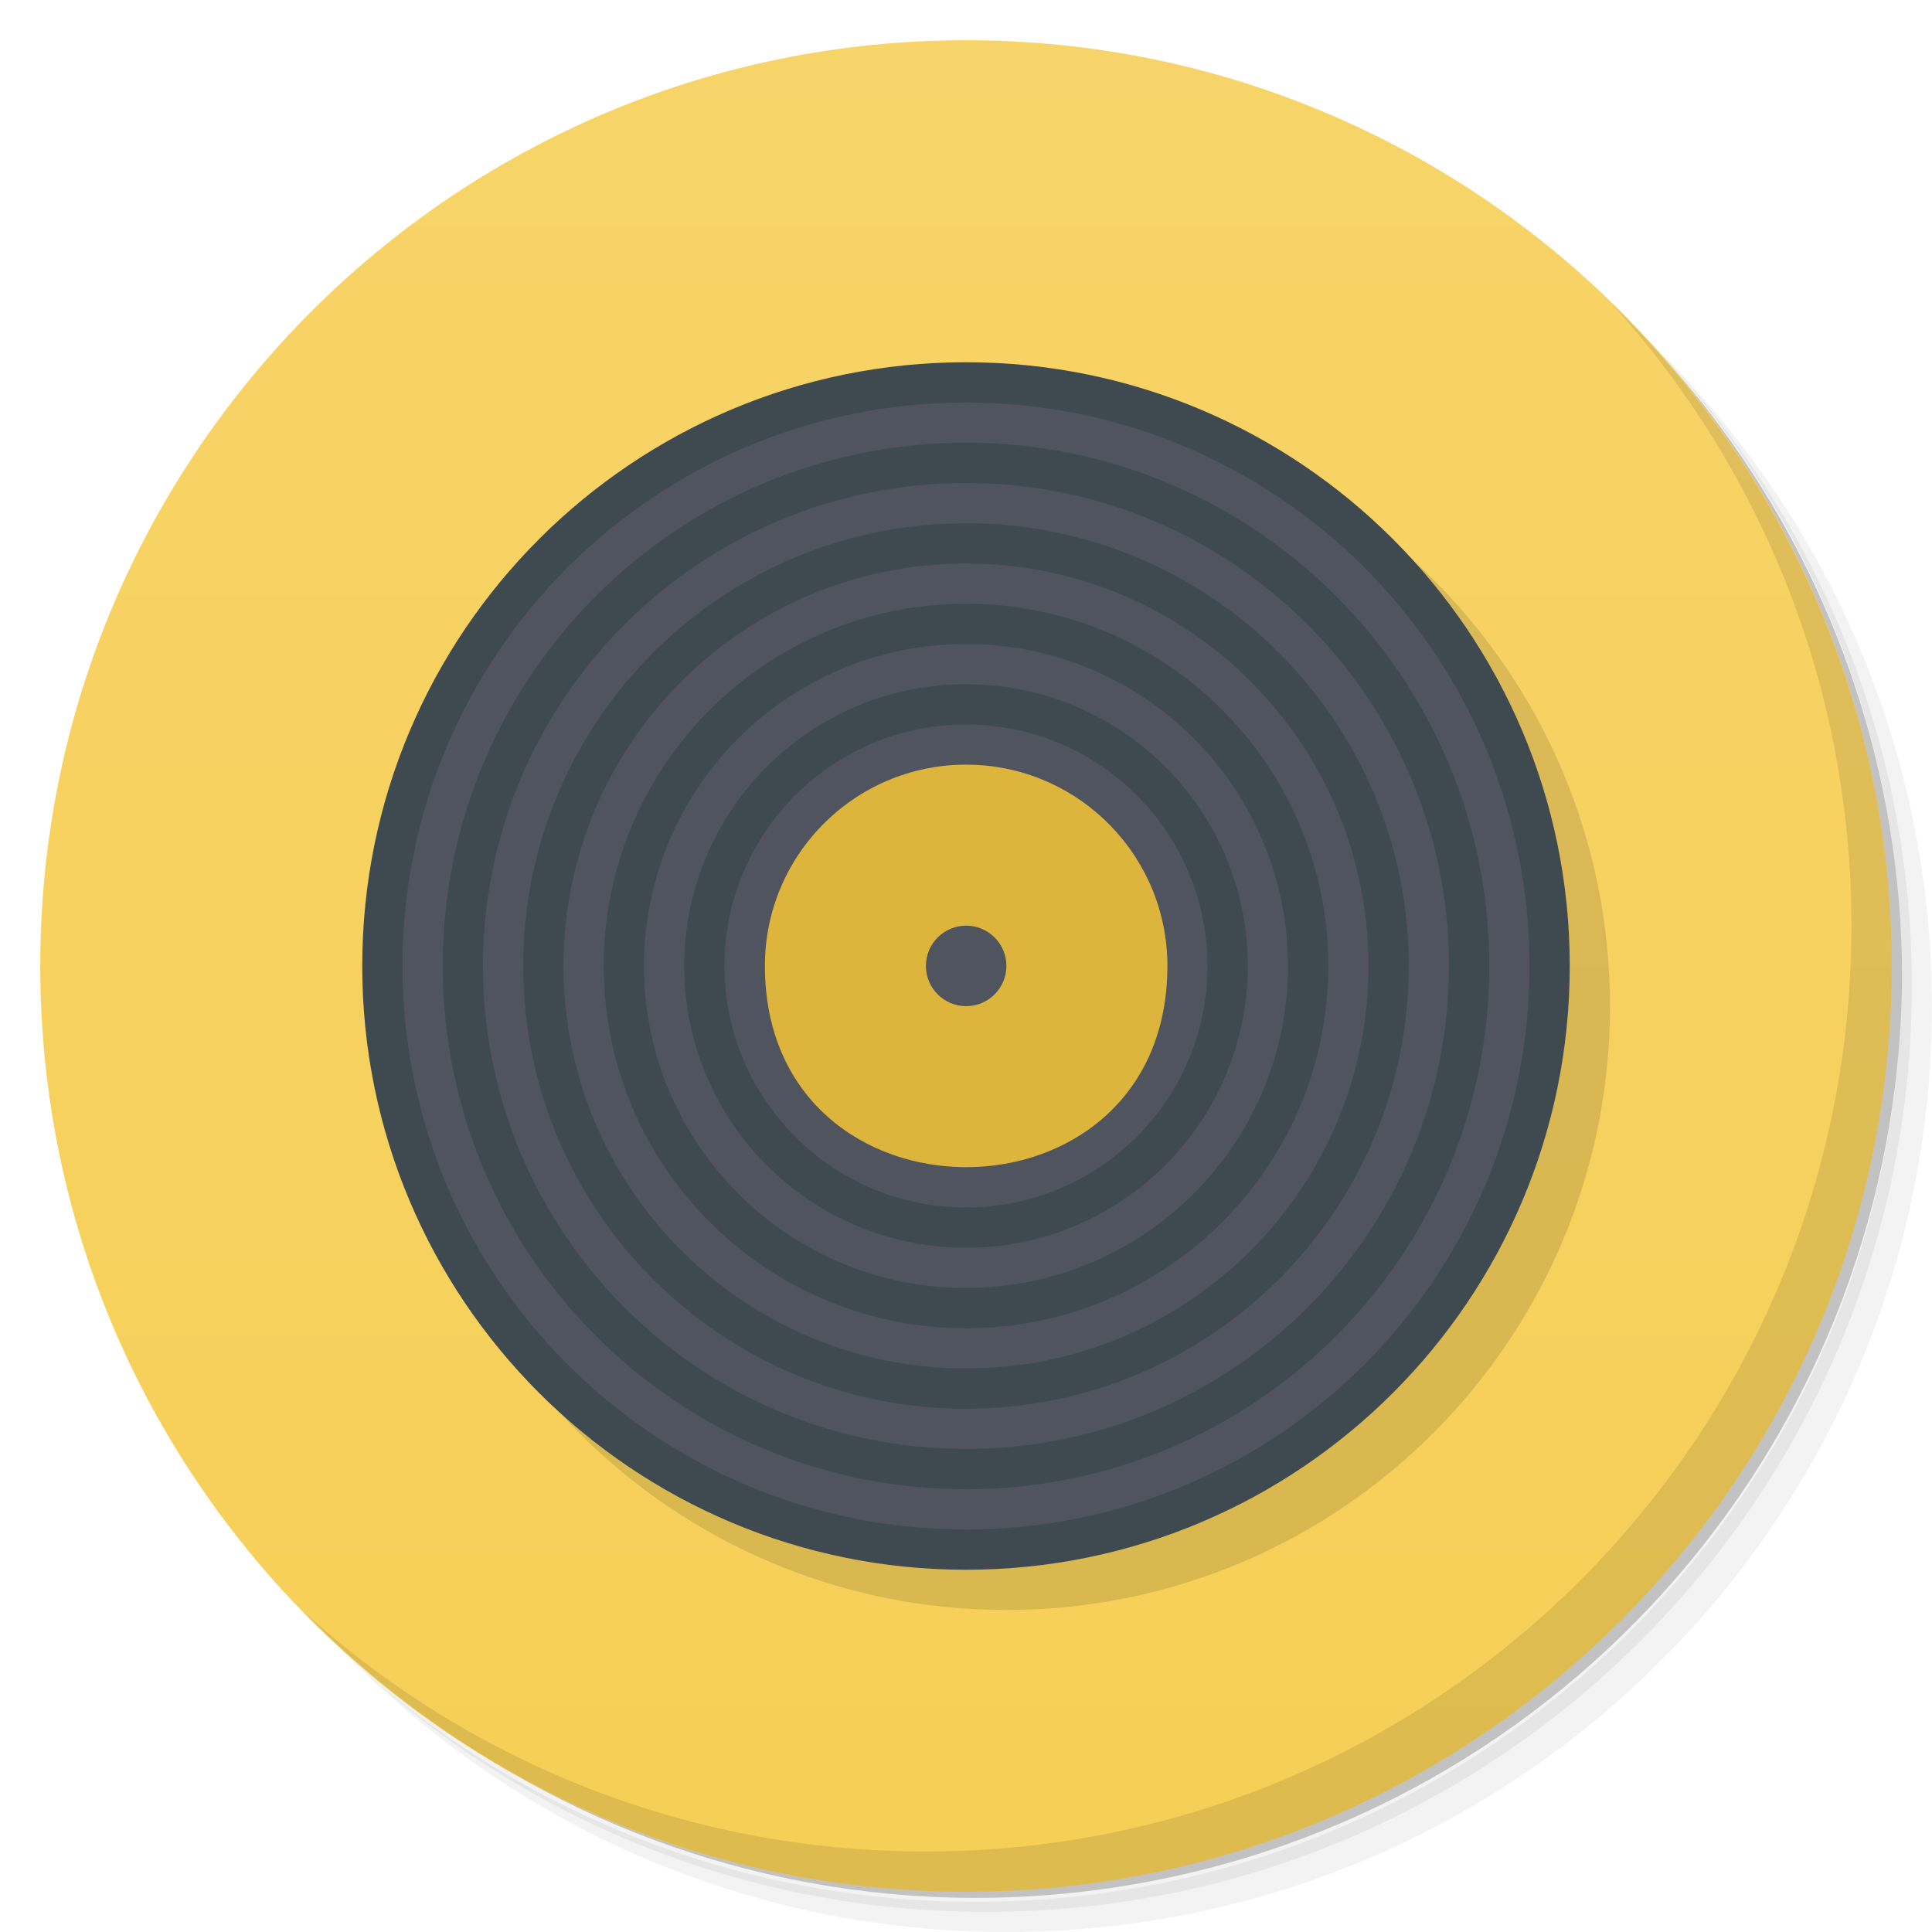
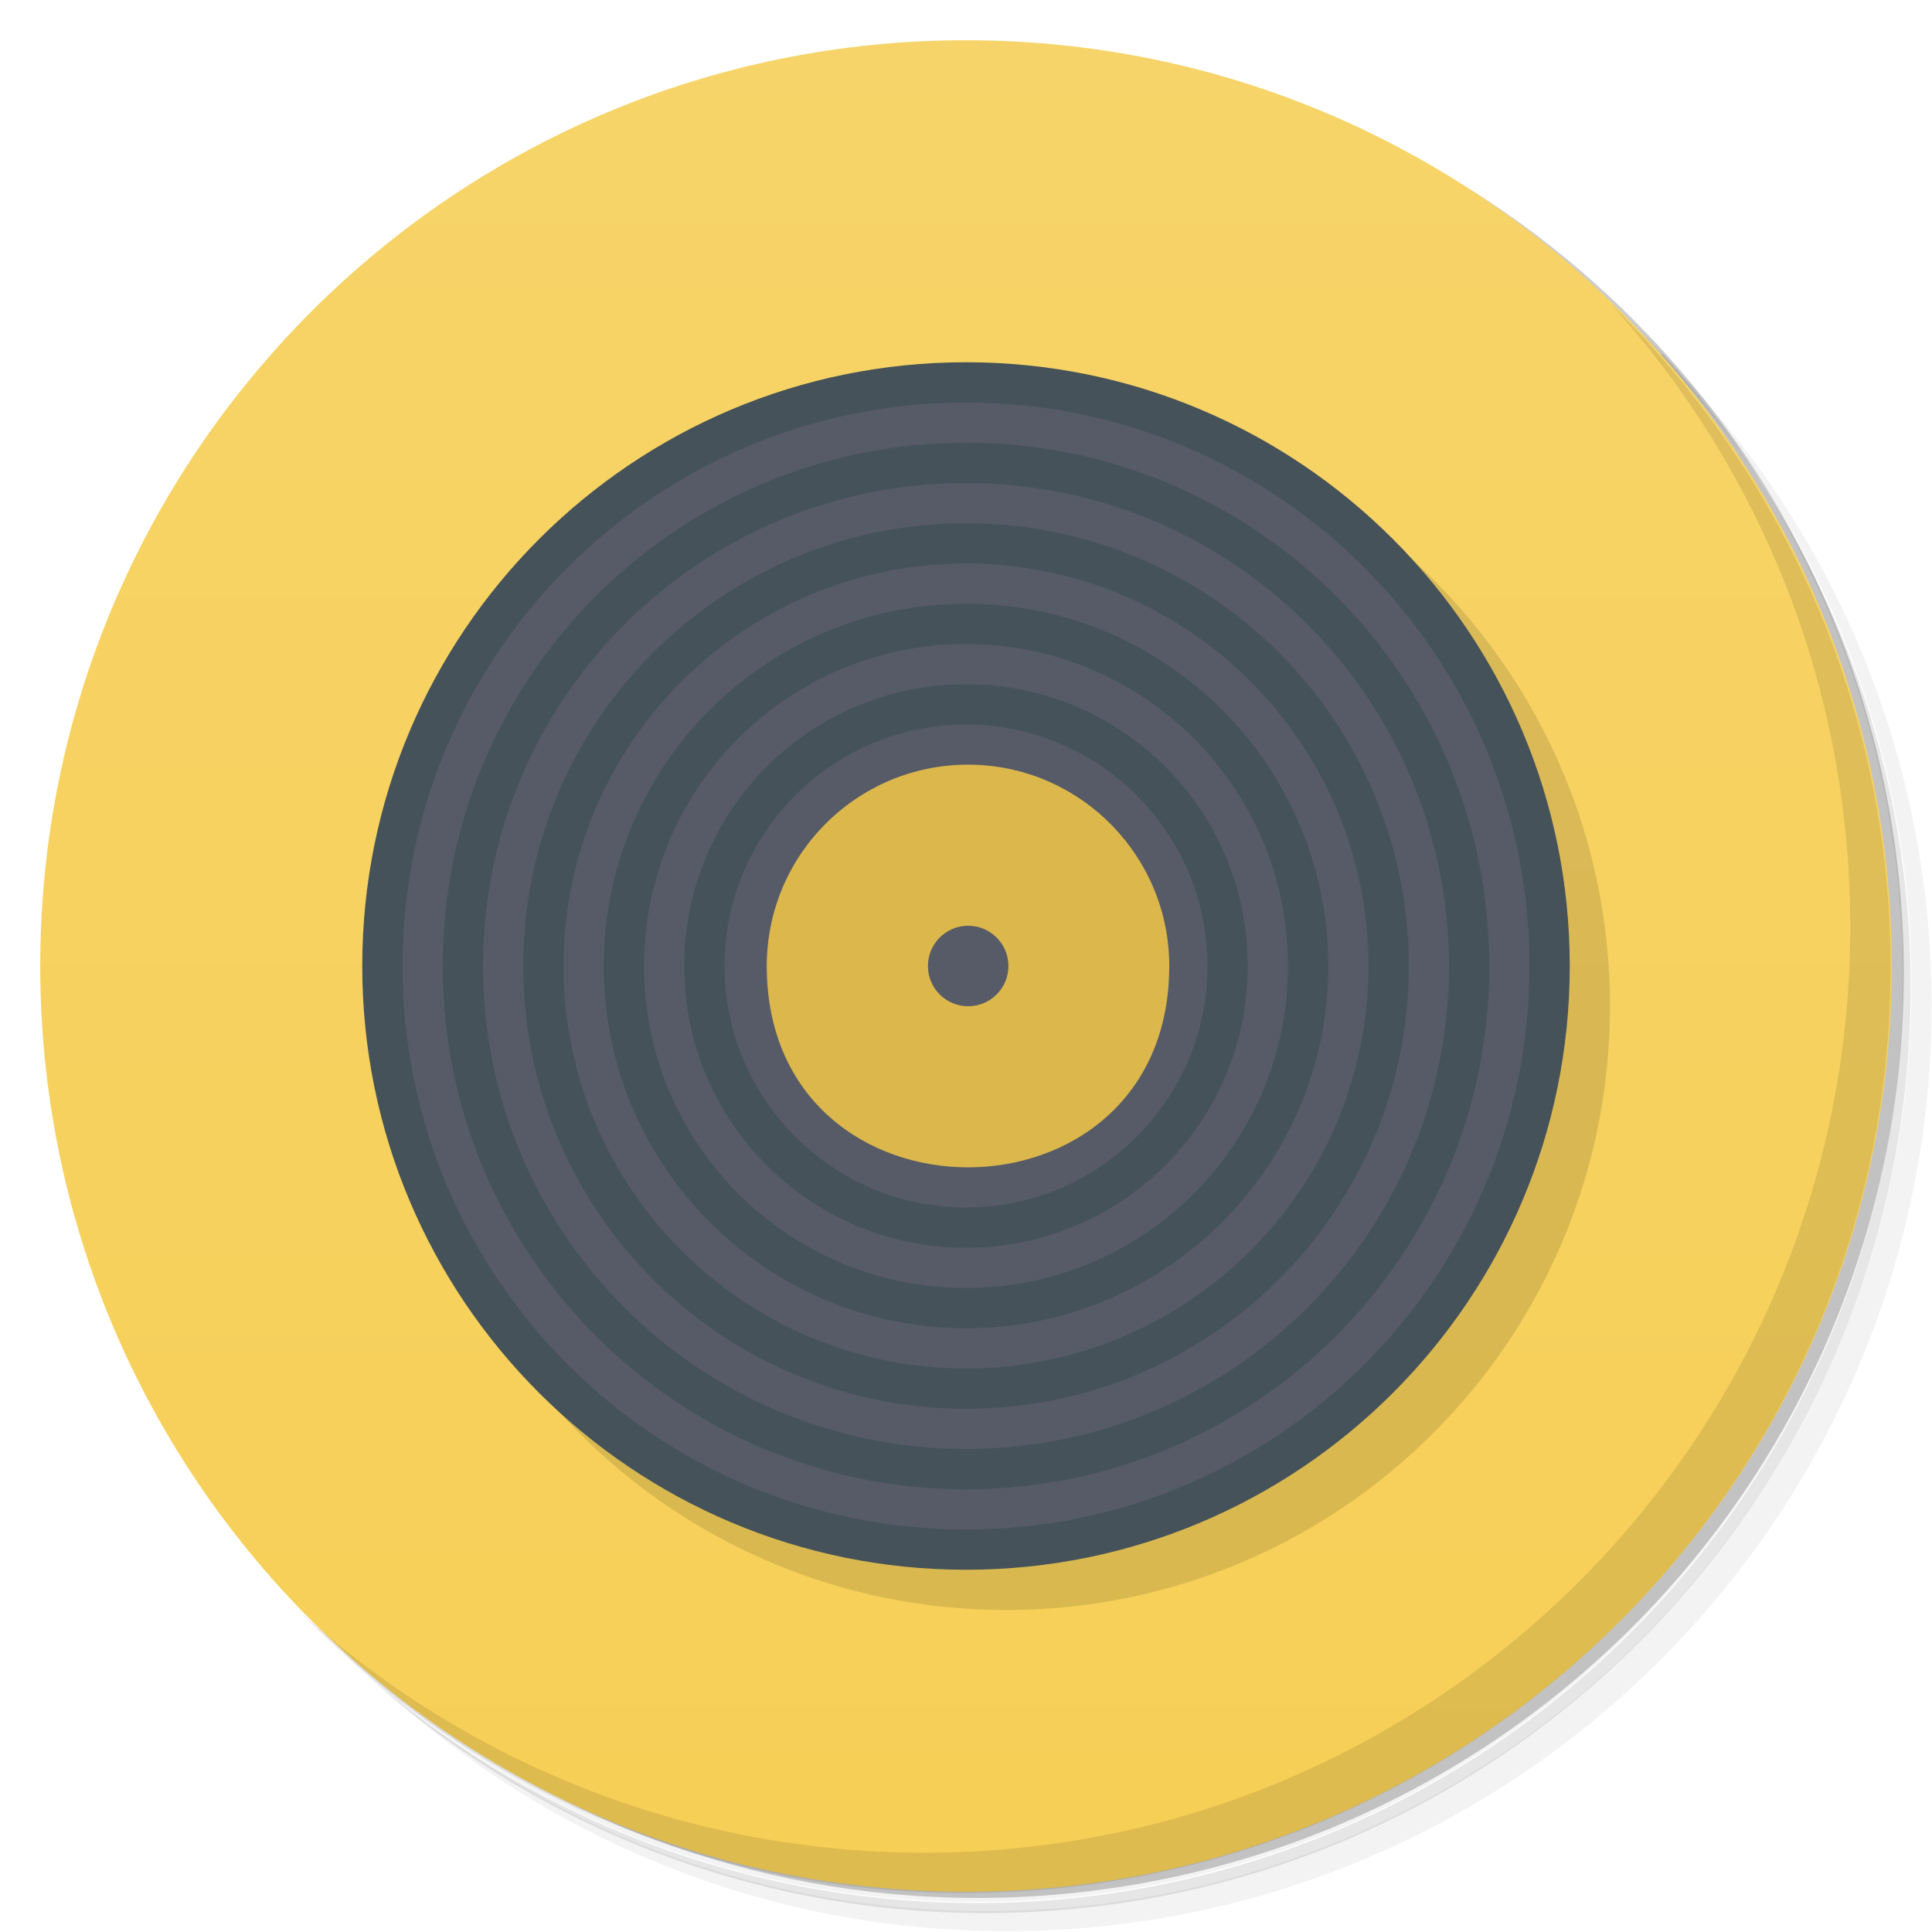
<svg xmlns="http://www.w3.org/2000/svg" version="1.1" viewBox="0 0 48 48">
  <defs>
    <linearGradient id="bg" x2="0" y1="47" y2="1" gradientUnits="userSpaceOnUse">
      <stop style="stop-color:#f6cf56" offset="0" />
      <stop style="stop-color:#f7d469" offset="1" />
    </linearGradient>
  </defs>
-   <path d="m36.31 5c5.859 4.062 9.688 10.831 9.688 18.5 0 12.426-10.07 22.5-22.5 22.5-7.669 0-14.438-3.828-18.5-9.688 1.037 1.822 2.306 3.499 3.781 4.969 4.085 3.712 9.514 5.969 15.469 5.969 12.703 0 23-10.298 23-23 0-5.954-2.256-11.384-5.969-15.469-1.469-1.475-3.147-2.744-4.969-3.781zm4.969 3.781c3.854 4.113 6.219 9.637 6.219 15.719 0 12.703-10.297 23-23 23-6.081 0-11.606-2.364-15.719-6.219 4.16 4.144 9.883 6.719 16.219 6.719 12.703 0 23-10.298 23-23 0-6.335-2.575-12.06-6.719-16.219z" style="opacity:.05" />
-   <path d="m41.28 8.781c3.712 4.085 5.969 9.514 5.969 15.469 0 12.703-10.297 23-23 23-5.954 0-11.384-2.256-15.469-5.969 4.113 3.854 9.637 6.219 15.719 6.219 12.703 0 23-10.298 23-23 0-6.081-2.364-11.606-6.219-15.719z" style="opacity:.1" />
-   <path d="m31.25 2.375c8.615 3.154 14.75 11.417 14.75 21.13 0 12.426-10.07 22.5-22.5 22.5-9.708 0-17.971-6.135-21.12-14.75a23 23 0 0 0 44.875-7 23 23 0 0 0-16-21.875z" style="opacity:.2" />
-   <path d="m24 1c12.703 0 23 10.297 23 23s-10.297 23-23 23-23-10.297-23-23 10.297-23 23-23z" style="fill:url(#bg)" />
-   <path d="m40 25a15 15 0 0 1-30 0 15 15 0 1 1 30 0" style="fill-opacity:.118" />
-   <path d="m39 24a15 15 0 0 1-30 0 15 15 0 1 1 30 0" style="fill:#3f4950" />
-   <path d="m24 10c-7.732 0-14 6.268-14 14s6.268 14 14 14 14-6.268 14-14-6.268-14-14-14zm0 1c7.18 0 13 5.82 13 13s-5.82 13-13 13-13-5.82-13-13 5.82-13 13-13zm0 1c-6.627 0-12 5.373-12 12s5.373 12 12 12 12-5.373 12-12-5.373-12-12-12zm0 1c6.075 0 11 4.925 11 11s-4.925 11-11 11-11-4.925-11-11 4.925-11 11-11zm0 1c-5.523 0-10 4.477-10 10s4.477 10 10 10 10-4.477 10-10-4.477-10-10-10zm0 1c4.971 0 9 4.03 9 9 0 4.971-4.03 9-9 9-4.971 0-9-4.03-9-9 0-4.971 4.03-9 9-9zm0 1c-4.418 0-8 3.582-8 8s3.582 8 8 8 8-3.582 8-8-3.582-8-8-8zm0 1c3.866 0 7 3.134 7 7s-3.134 7-7 7-7-3.134-7-7 3.134-7 7-7zm0 1c-3.314 0-6 2.686-6 6s2.686 6 6 6 6-2.686 6-6-2.686-6-6-6z" style="fill:#4f545f" />
-   <path d="m24.15 19c-2.818-0.083-5.147 2.179-5.146 4.998 0 6.667 10 6.667 10 0 0-2.704-2.15-4.919-4.854-4.998zm-0.146 3.998c0.552 0 1 0.448 1 1s-0.448 1-1 1-1-0.448-1-1 0.448-1 1-1z" style="fill:#ddb53c" />
-   <path d="m40.03 7.531c3.712 4.084 5.969 9.514 5.969 15.469 0 12.703-10.297 23-23 23-5.954 0-11.384-2.256-15.469-5.969 4.178 4.291 10.01 6.969 16.469 6.969 12.703 0 23-10.298 23-23 0-6.462-2.677-12.291-6.969-16.469z" style="opacity:.1" />
+   <path d="m36.3 5c5.86 4.06 9.69 10.8 9.69 18.5 0 12.4-10.1 22.5-22.5 22.5-7.67 0-14.4-3.83-18.5-9.69 1.04 1.82 2.31 3.5 3.78 4.97 4.08 3.71 9.51 5.97 15.5 5.97 12.7 0 23-10.3 23-23 0-5.95-2.26-11.4-5.97-15.5-1.47-1.48-3.15-2.74-4.97-3.78zm4.97 3.78c3.85 4.11 6.22 9.64 6.22 15.7 0 12.7-10.3 23-23 23-6.08 0-11.6-2.36-15.7-6.22 4.16 4.14 9.88 6.72 16.2 6.72 12.7 0 23-10.3 23-23 0-6.34-2.58-12.1-6.72-16.2z" style="opacity:.05" />
+   <path d="m41.3 8.78c3.71 4.08 5.97 9.51 5.97 15.5 0 12.7-10.3 23-23 23-5.95 0-11.4-2.26-15.5-5.97 4.11 3.85 9.64 6.22 15.7 6.22 12.7 0 23-10.3 23-23 0-6.08-2.36-11.6-6.22-15.7z" style="opacity:.1" />
+   <path d="m31.2 2.38c8.62 3.15 14.8 11.4 14.8 21.1 0 12.4-10.1 22.5-22.5 22.5-9.71 0-18-6.14-21.1-14.8a23 23 0 0 0 44.9-7 23 23 0 0 0-16-21.9z" style="opacity:.2" />
+   <path d="m24 1c12.7 0 23 10.3 23 23s-10.3 23-23 23-23-10.3-23-23 10.3-23 23-23z" style="fill:url(#bg)" />
+   <path d="m40 25a15 15 0 0 1-30 0 15 15 0 1 1 30 0" style="opacity:.12" />
+   <path d="m39 24a15 15 0 0 1-30 0 15 15 0 1 1 30 0" style="fill:#455259" />
+   <path d="m24 10c-7.73 0-14 6.27-14 14s6.27 14 14 14 14-6.27 14-14-6.27-14-14-14zm0 1c7.18 0 13 5.82 13 13s-5.82 13-13 13-13-5.82-13-13 5.82-13 13-13zm0 1c-6.63 0-12 5.37-12 12s5.37 12 12 12 12-5.37 12-12-5.37-12-12-12zm0 1c6.08 0 11 4.92 11 11s-4.92 11-11 11-11-4.92-11-11 4.92-11 11-11zm0 1c-5.52 0-10 4.48-10 10s4.48 10 10 10 10-4.48 10-10-4.48-10-10-10zm0 1c4.97 0 9 4.03 9 9 0 4.97-4.03 9-9 9-4.97 0-9-4.03-9-9 0-4.97 4.03-9 9-9zm0 1c-4.42 0-8 3.58-8 8s3.58 8 8 8 8-3.58 8-8-3.58-8-8-8zm0 1c3.87 0 7 3.13 7 7s-3.13 7-7 7-7-3.13-7-7 3.13-7 7-7zm0 1c-3.31 0-6 2.69-6 6s2.69 6 6 6 6-2.69 6-6-2.69-6-6-6z" style="fill:#565b67" />
+   <path d="m24.2 19c-2.82-0.083-5.15 2.18-5.15 5 0 6.67 10 6.67 10 0 0-2.7-2.15-4.92-4.85-5zm-0.146 4c0.552 0 1 0.448 1 1s-0.448 1-1 1-1-0.448-1-1 0.448-1 1-1z" style="fill:#dcb74c" />
+   <path d="m40 7.53c3.71 4.08 5.97 9.51 5.97 15.5 0 12.7-10.3 23-23 23-5.95 0-11.4-2.26-15.5-5.97 4.18 4.29 10 6.97 16.5 6.97 12.7 0 23-10.3 23-23 0-6.46-2.68-12.3-6.97-16.5z" style="opacity:.1" />
</svg>
